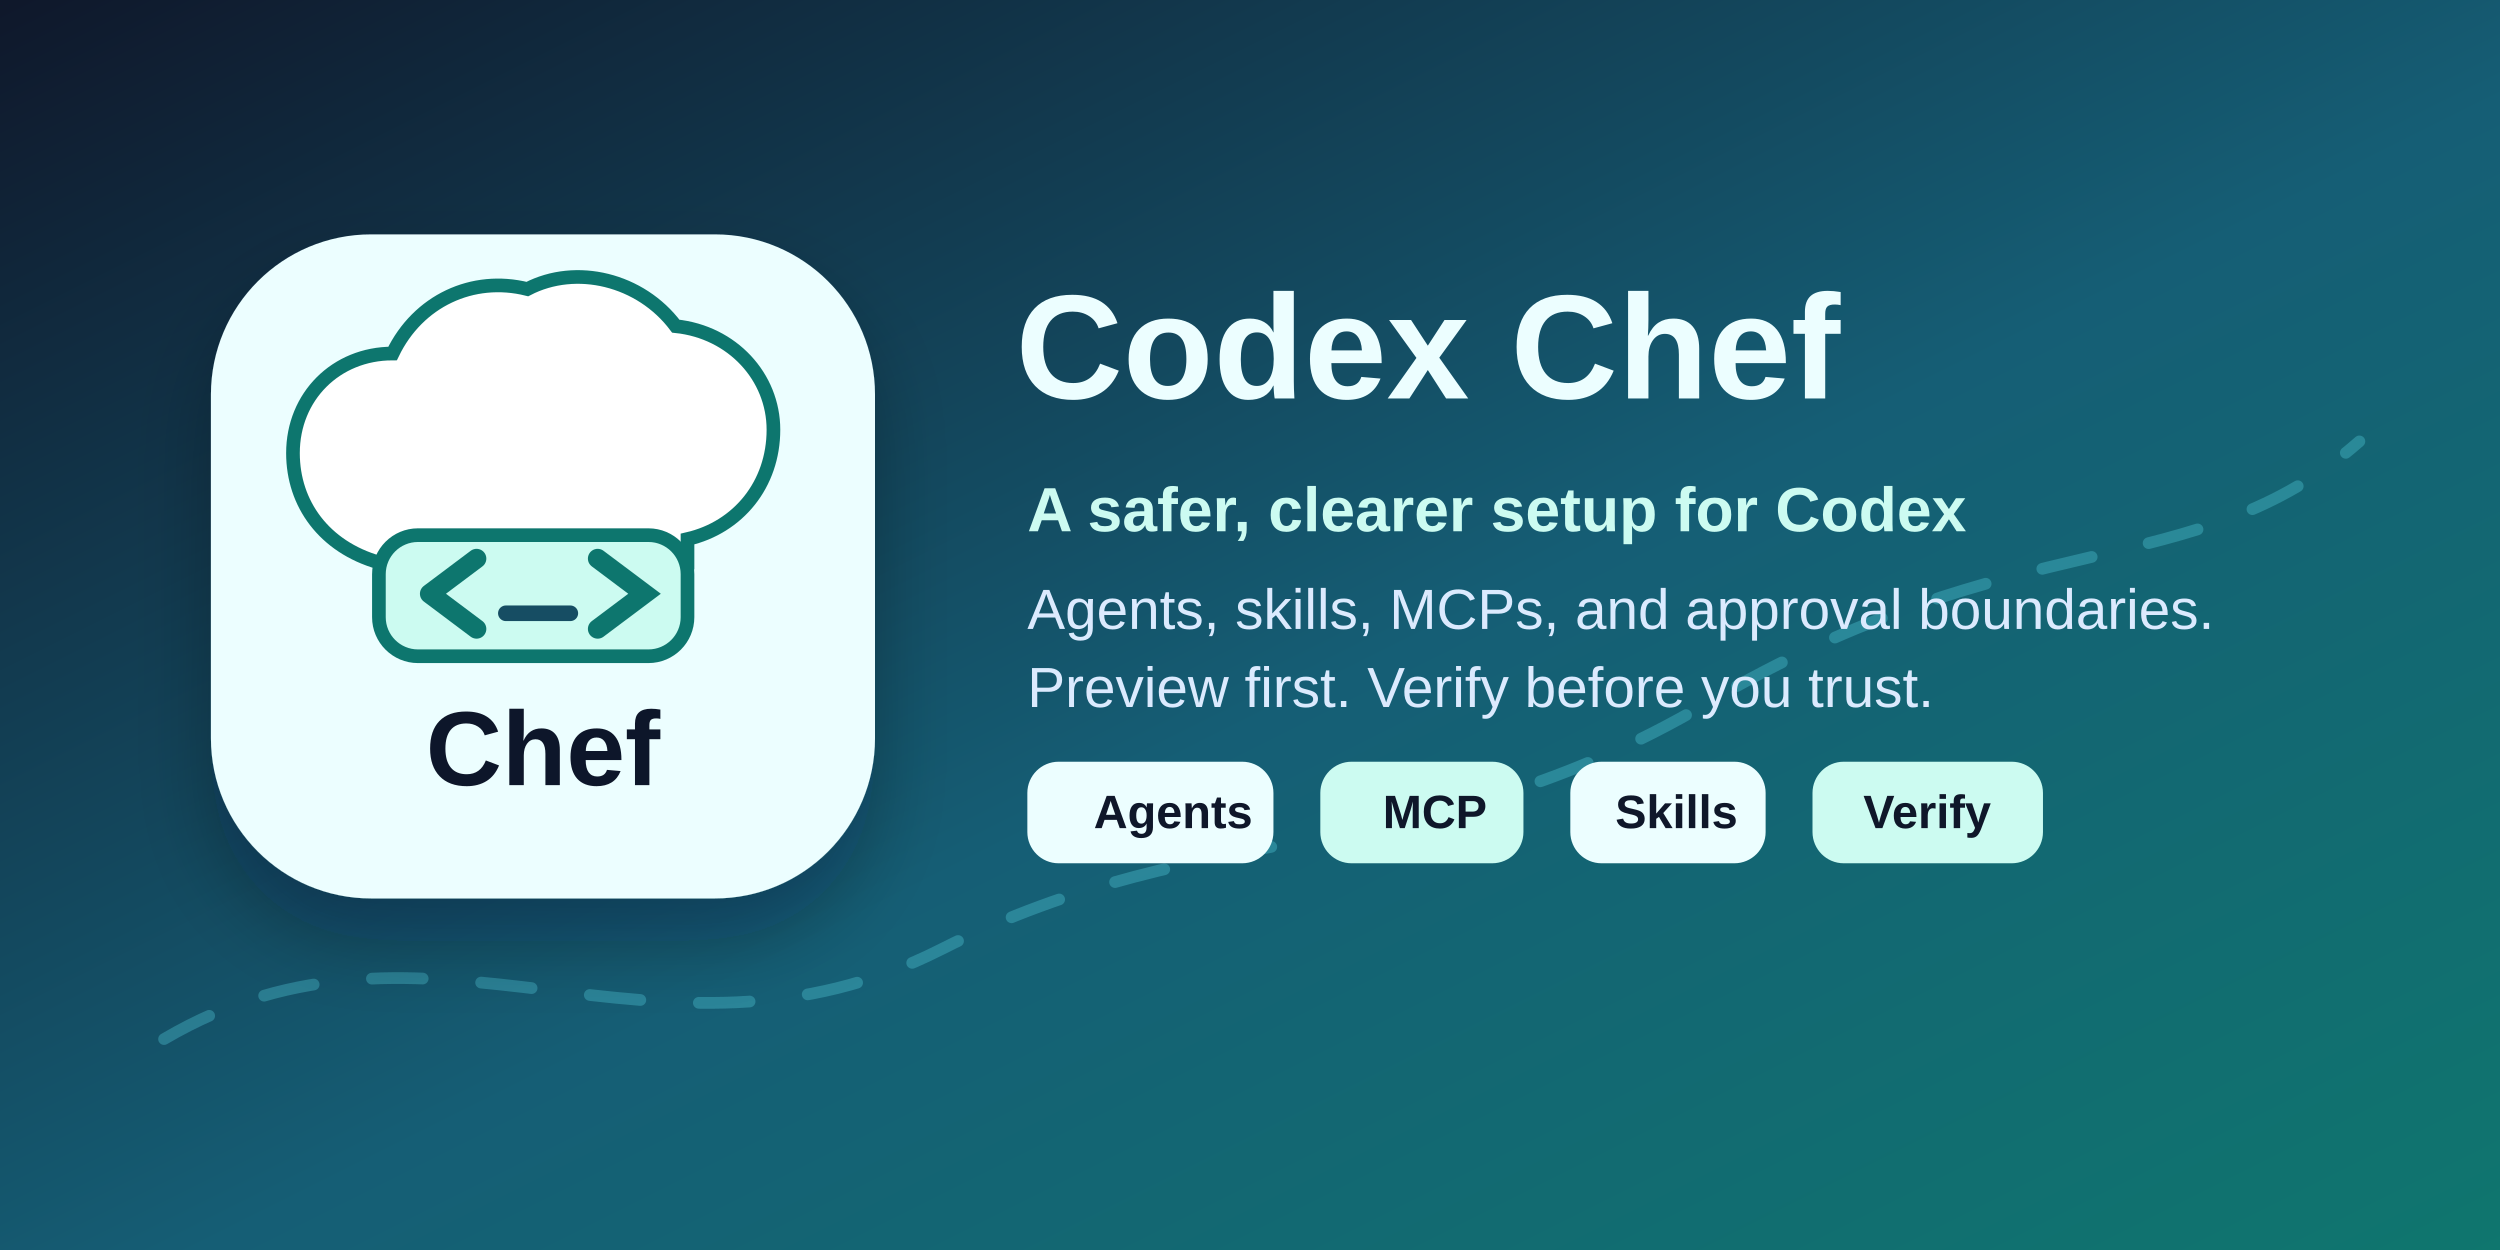
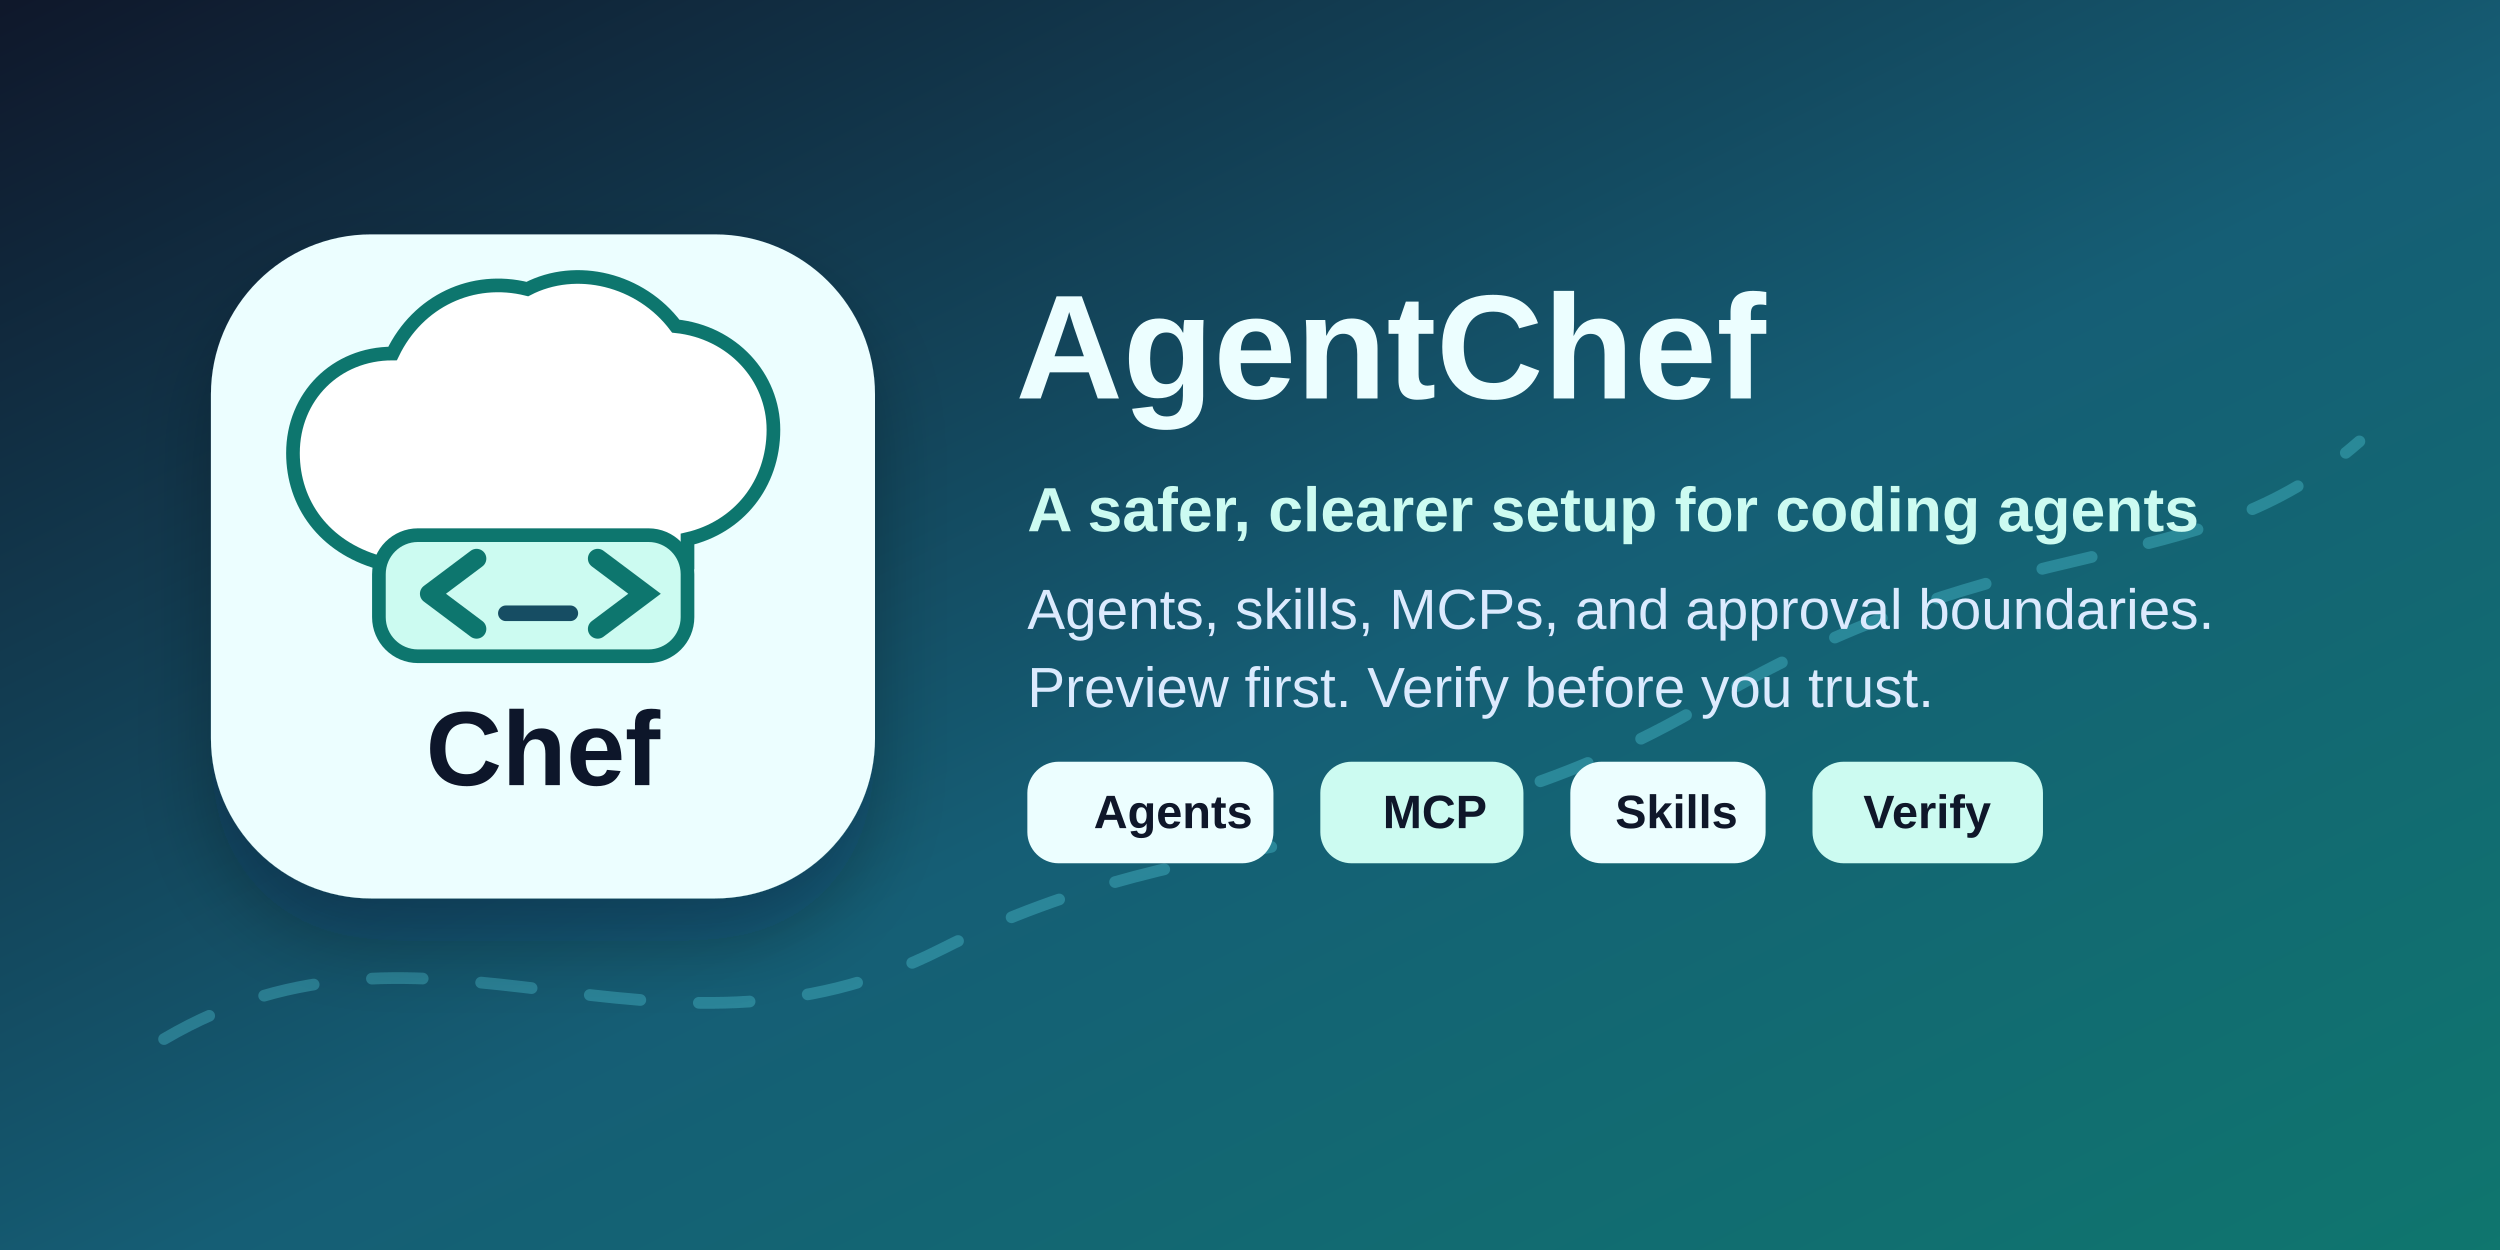
<svg xmlns="http://www.w3.org/2000/svg" width="1280" height="640" viewBox="0 0 1280 640" role="img" aria-labelledby="title desc">
  <defs>
    <linearGradient id="bg" x1="0" y1="0" x2="1" y2="1">
      <stop offset="0%" stop-color="#0f172a" />
      <stop offset="54%" stop-color="#155e75" />
      <stop offset="100%" stop-color="#0f766e" />
    </linearGradient>
    <filter id="shadow" x="-20%" y="-20%" width="140%" height="140%">
      <feDropShadow dx="0" dy="22" stdDeviation="20" flood-color="#020617" flood-opacity="0.28" />
    </filter>
    <style>
      .trace { stroke-dasharray: 26 30; animation: trace-flow 12s linear infinite; }
      .badge { animation: badge-float 8s ease-in-out infinite; transform-origin: 278px 290px; }
      @keyframes trace-flow { to { stroke-dashoffset: -220; } }
      @keyframes badge-float { 50% { transform: translate(108px, 114px); } }
      @media (prefers-reduced-motion: reduce) {
        .trace, .badge { animation: none; }
      }
    </style>
  </defs>
  <rect width="1280" height="640" fill="url(#bg)" />
  <path class="trace" d="M84 532 C220 452 336 560 482 486 C620 416 728 446 874 360 C1034 266 1124 300 1208 226" fill="none" stroke="#67e8f9" stroke-width="6" stroke-linecap="round" stroke-opacity="0.28" />
  <g class="badge" transform="translate(108 120)" filter="url(#shadow)">
    <rect width="340" height="340" rx="82" fill="#ecfeff" />
    <path d="M86 168 C58 160 42 138 42 112 C42 83 64 61 93 61 C106 34 134 21 162 28 C187 15 220 23 238 47 C267 50 288 73 288 100 C288 128 270 150 244 156 V168 Z" fill="#ffffff" stroke="#0f766e" stroke-width="7" />
    <rect x="86" y="154" width="158" height="62" rx="20" fill="#ccfbf1" stroke="#0f766e" stroke-width="7" />
    <path d="M112 184 L136 166 M112 184 L136 202" fill="none" stroke="#0f766e" stroke-width="10" stroke-linecap="round" />
    <path d="M198 166 L222 184 L198 202" fill="none" stroke="#0f766e" stroke-width="10" stroke-linecap="round" />
    <path d="M151 194 H184" stroke="#164e63" stroke-width="8" stroke-linecap="round" />
    <text x="170" y="282" text-anchor="middle" font-family="Segoe UI, Arial, sans-serif" font-size="54" font-weight="850" fill="#0f172a">Chef</text>
  </g>
  <g font-family="Segoe UI, Arial, sans-serif">
-     <text x="520" y="204" font-size="76" font-weight="850" fill="#ecfeff">Codex Chef</text>
-     <text x="526" y="272" font-size="32" font-weight="600" fill="#ccfbf1">A safer, clearer setup for Codex</text>
+     <text x="520" y="204" font-size="76" font-weight="850" fill="#ecfeff">AgentChef</text>
+     <text x="526" y="272" font-size="32" font-weight="600" fill="#ccfbf1">A safer, clearer setup for coding agents</text>
    <text x="526" y="322" font-size="29" fill="#dbeafe">Agents, skills, MCPs, and approval boundaries.</text>
    <text x="526" y="362" font-size="29" fill="#dbeafe">Preview first. Verify before you trust.</text>
    <g font-size="24" font-weight="750">
      <rect x="526" y="390" width="126" height="52" rx="16" fill="#ecfeff" />
      <text x="560" y="424" fill="#0f172a">Agents</text>
      <rect x="676" y="390" width="104" height="52" rx="16" fill="#ccfbf1" />
      <text x="708" y="424" fill="#0f172a">MCP</text>
      <rect x="804" y="390" width="100" height="52" rx="16" fill="#ecfeff" />
      <text x="827" y="424" fill="#0f172a">Skills</text>
      <rect x="928" y="390" width="118" height="52" rx="16" fill="#ccfbf1" />
      <text x="954" y="424" fill="#0f172a">Verify</text>
    </g>
  </g>
</svg>
